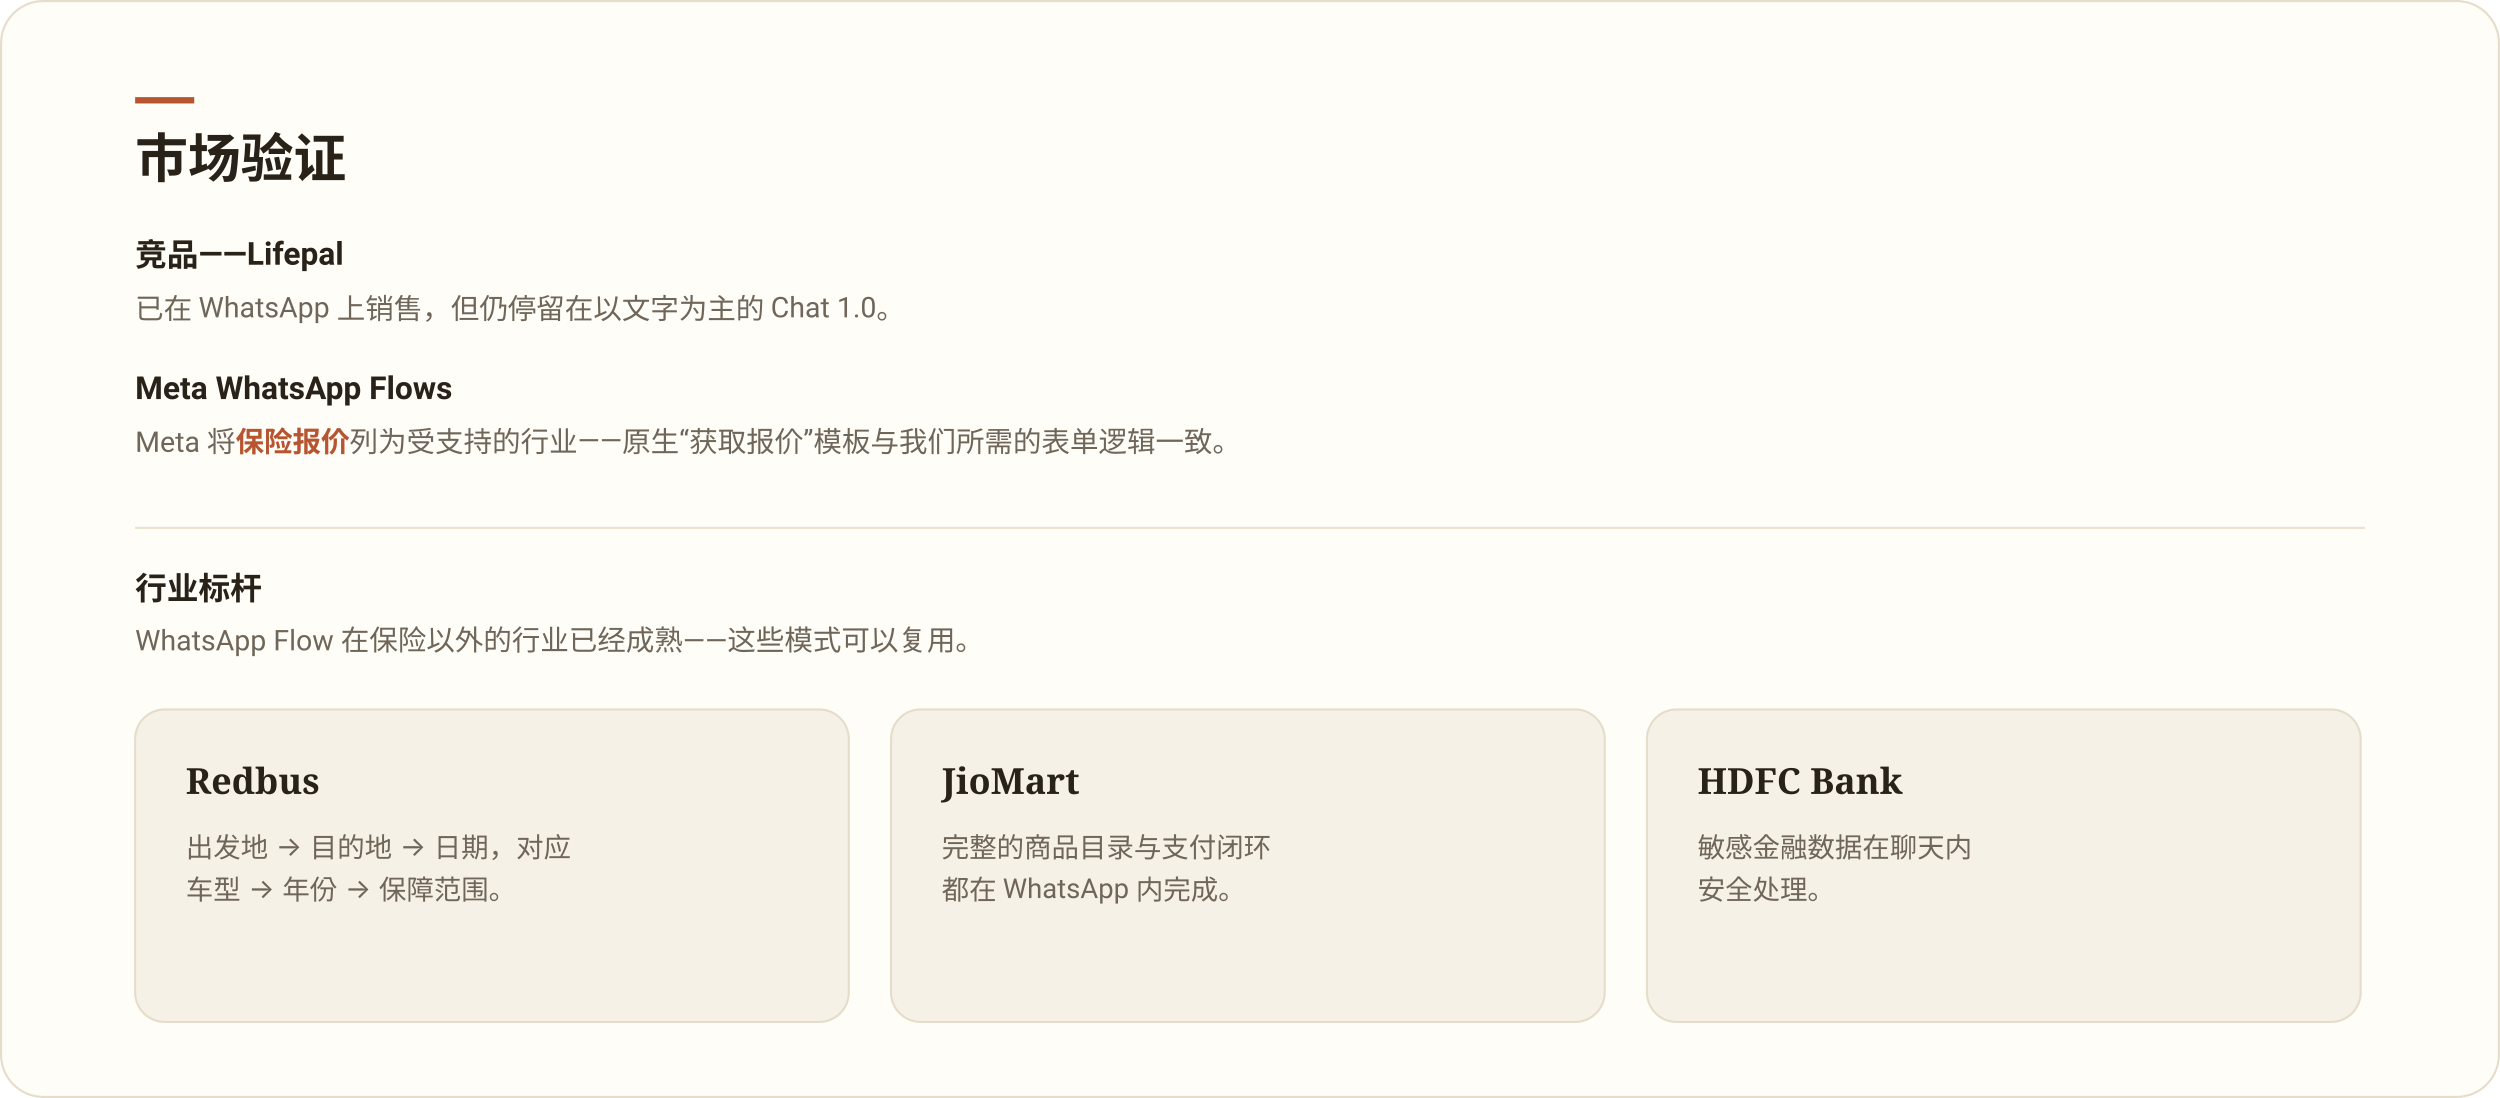
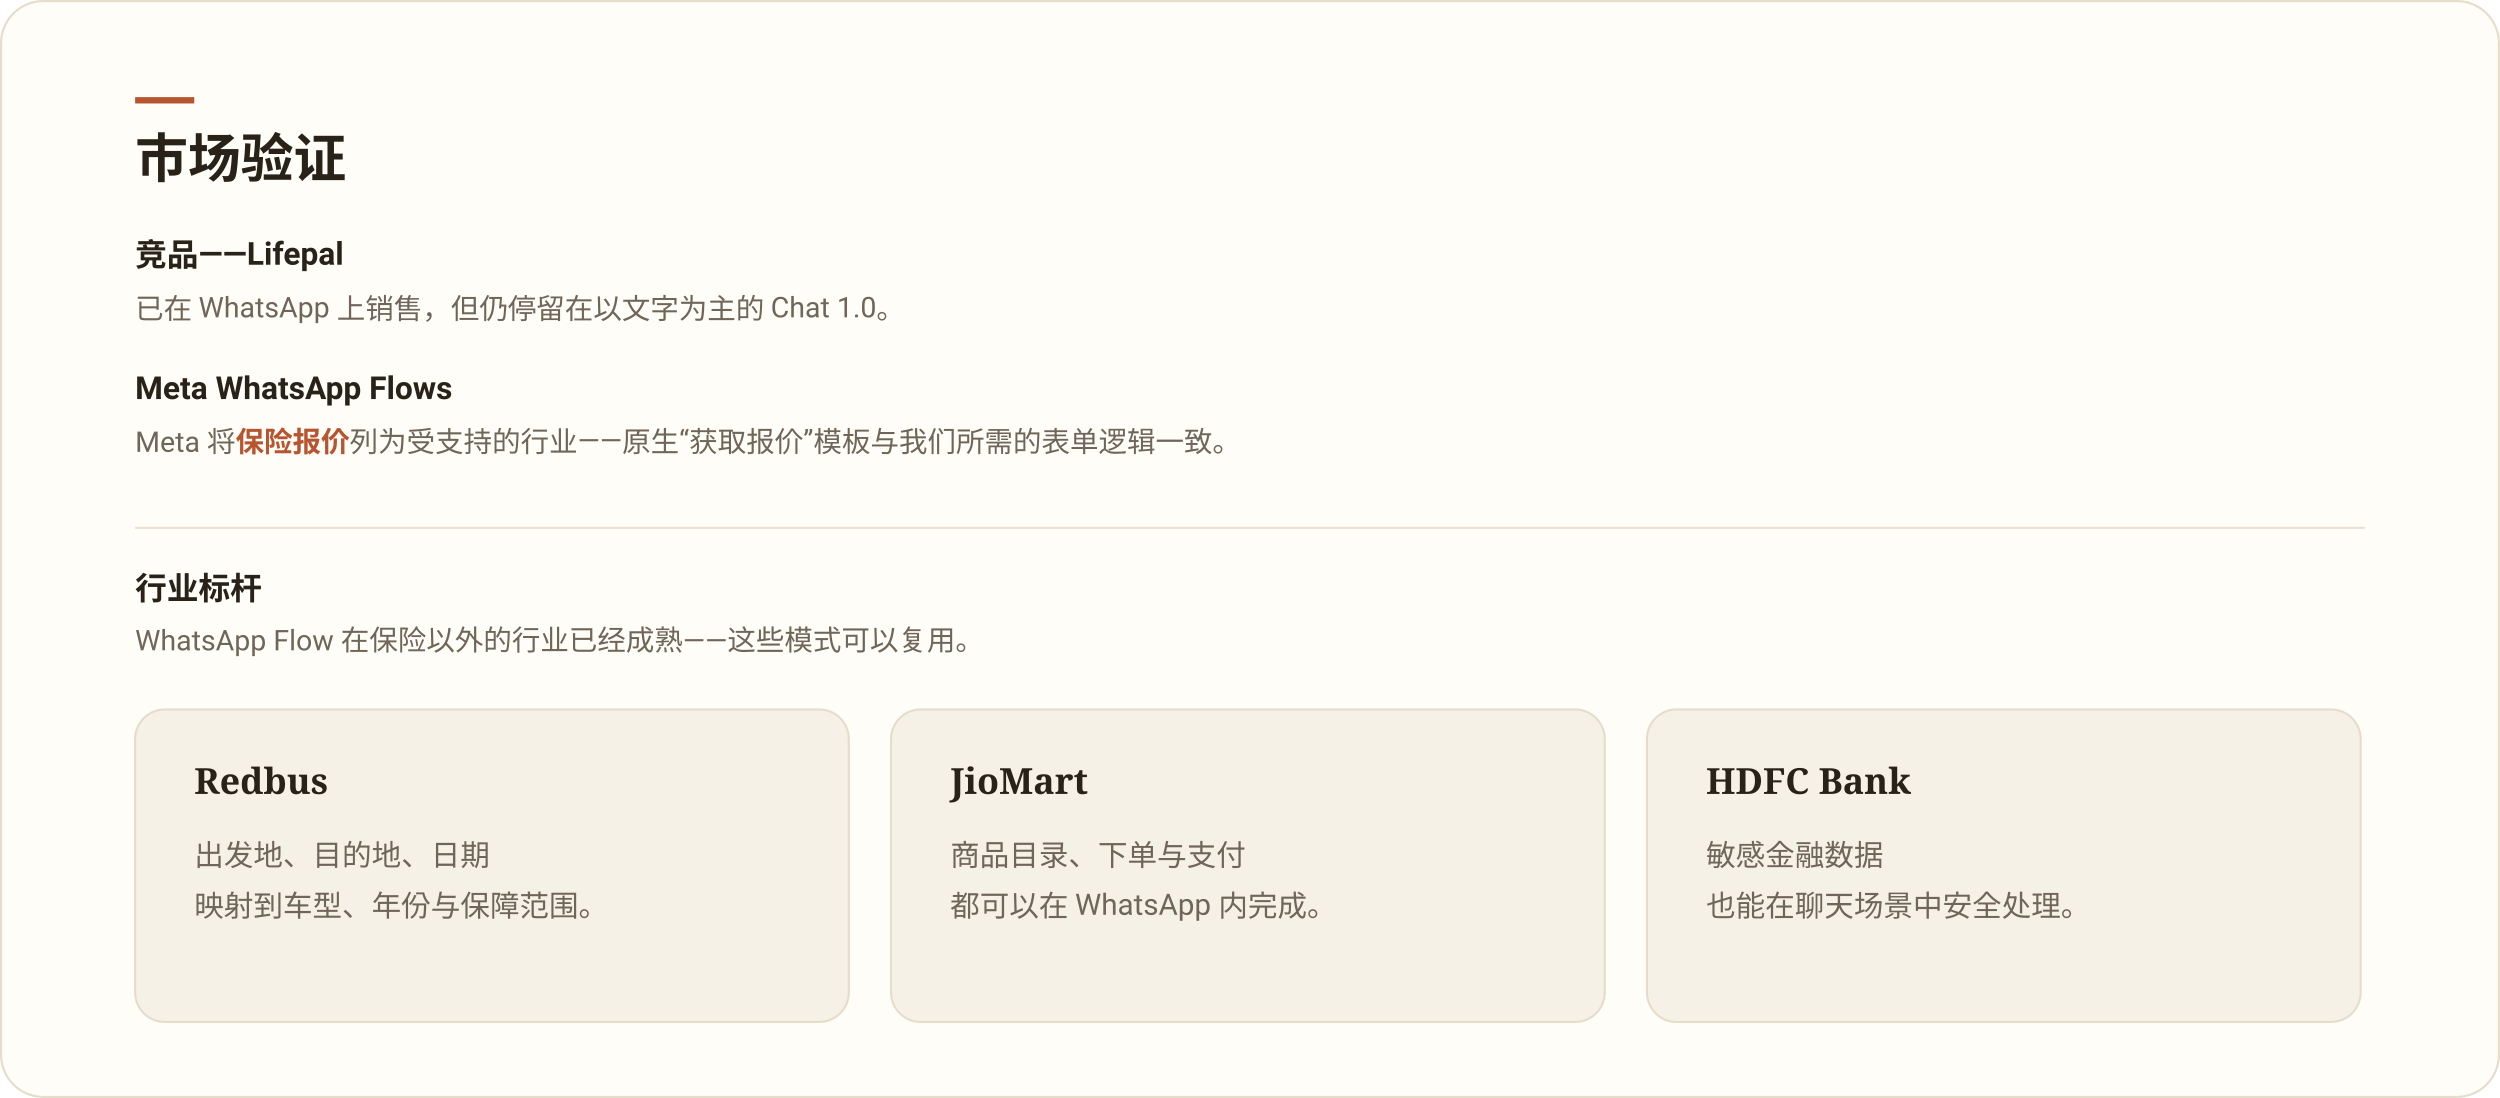
<svg xmlns="http://www.w3.org/2000/svg" viewBox="0 0 1184 520" font-family="-apple-system, 'PingFang SC', 'Segoe UI', Roboto, sans-serif">
  <defs>
    <style>
      .ttl{font-family:'Songti SC','Noto Serif SC',Georgia,serif;font-weight:600;fill:#292219;}
      .hd{font-family:-apple-system,'PingFang SC','Segoe UI',Roboto,sans-serif;font-weight:600;fill:#292219;}
      .lbl{font-family:'SF Mono',Menlo,ui-monospace,monospace;letter-spacing:0.16em;fill:#a39781;}
      .bd{font-family:-apple-system,'PingFang SC','Segoe UI',Roboto,sans-serif;fill:#6f6659;}
    </style>
  </defs>
  <rect x="0.5" y="0.5" width="1183" height="519" rx="20" fill="#fffdf8" stroke="#e5ddca" />
  <rect x="64" y="46" width="28" height="3" fill="#b6552f" />
  <text x="64" y="84" class="ttl" font-size="25">市场验证</text>
  <text x="64" y="126" class="hd" font-size="15">竞品——Lifepal</text>
  <text x="64" y="151" class="bd" font-size="13.5">已在 WhatsApp 上销售，但仍停留在以文字为主的 Chat 1.0。</text>
  <text x="64" y="189" class="hd" font-size="15">Meta WhatsApp Flows</text>
  <text x="64" y="214" class="bd" font-size="13.5">Meta 将<tspan fill="#b6552f" font-weight="600">保险报价</tspan>列为受支持的行业——原生“获取报价”模板与我们所需的表单逻辑一致。</text>
  <line x1="64" y1="250" x2="1120" y2="250" stroke="#eae2cf" />
  <text x="64" y="284" class="hd" font-size="15">行业标杆</text>
  <text x="64" y="308" class="bd" font-size="13.5" fill="#42392c">WhatsApp Flow 在保险以外的行业已经成熟——这些模式可以复用。</text>
  <rect x="64" y="336" width="338" height="148" rx="14" fill="#f6f1e7" stroke="#e5ddca" />
-   <text x="88" y="376" class="ttl" font-size="17">Redbus</text>
-   <text x="88" y="406" class="bd" font-size="13">出发地 → 目的地 → 日期，对应</text>
-   <text x="88" y="426" class="bd" font-size="13">车型 → 年份 → 保障范围。</text>
+   <text x="92" y="376" class="ttl" font-size="17">Redbus</text>
+   <text x="92" y="410" class="bd" font-size="14">出发地、目的地、日期</text>
+   <text x="92" y="434" class="bd" font-size="14">映射到车型、年份与保障范围。</text>
  <rect x="422" y="336" width="338" height="148" rx="14" fill="#f6f1e7" stroke="#e5ddca" />
-   <text x="446" y="376" class="ttl" font-size="17">JioMart</text>
-   <text x="446" y="406" class="bd" font-size="13">完整的商品目录与支付闭环</text>
-   <text x="446" y="426" class="bd" font-size="13">都在 WhatsApp 内完成。</text>
+   <text x="450" y="376" class="ttl" font-size="17">JioMart</text>
+   <text x="450" y="410" class="bd" font-size="14">商品目录、下单与支付</text>
+   <text x="450" y="434" class="bd" font-size="14">都可以在 WhatsApp 内完成。</text>
  <rect x="780" y="336" width="338" height="148" rx="14" fill="#f6f1e7" stroke="#e5ddca" />
-   <text x="804" y="376" class="ttl" font-size="17">HDFC Bank</text>
-   <text x="804" y="406" class="bd" font-size="13">敏感金融数据在聊天内</text>
-   <text x="804" y="426" class="bd" font-size="13">安全处理。</text>
+   <text x="808" y="376" class="ttl" font-size="17">HDFC Bank</text>
+   <text x="808" y="410" class="bd" font-size="14">敏感金融数据</text>
+   <text x="808" y="434" class="bd" font-size="14">也能在聊天场景中安全处理。</text>
</svg>
